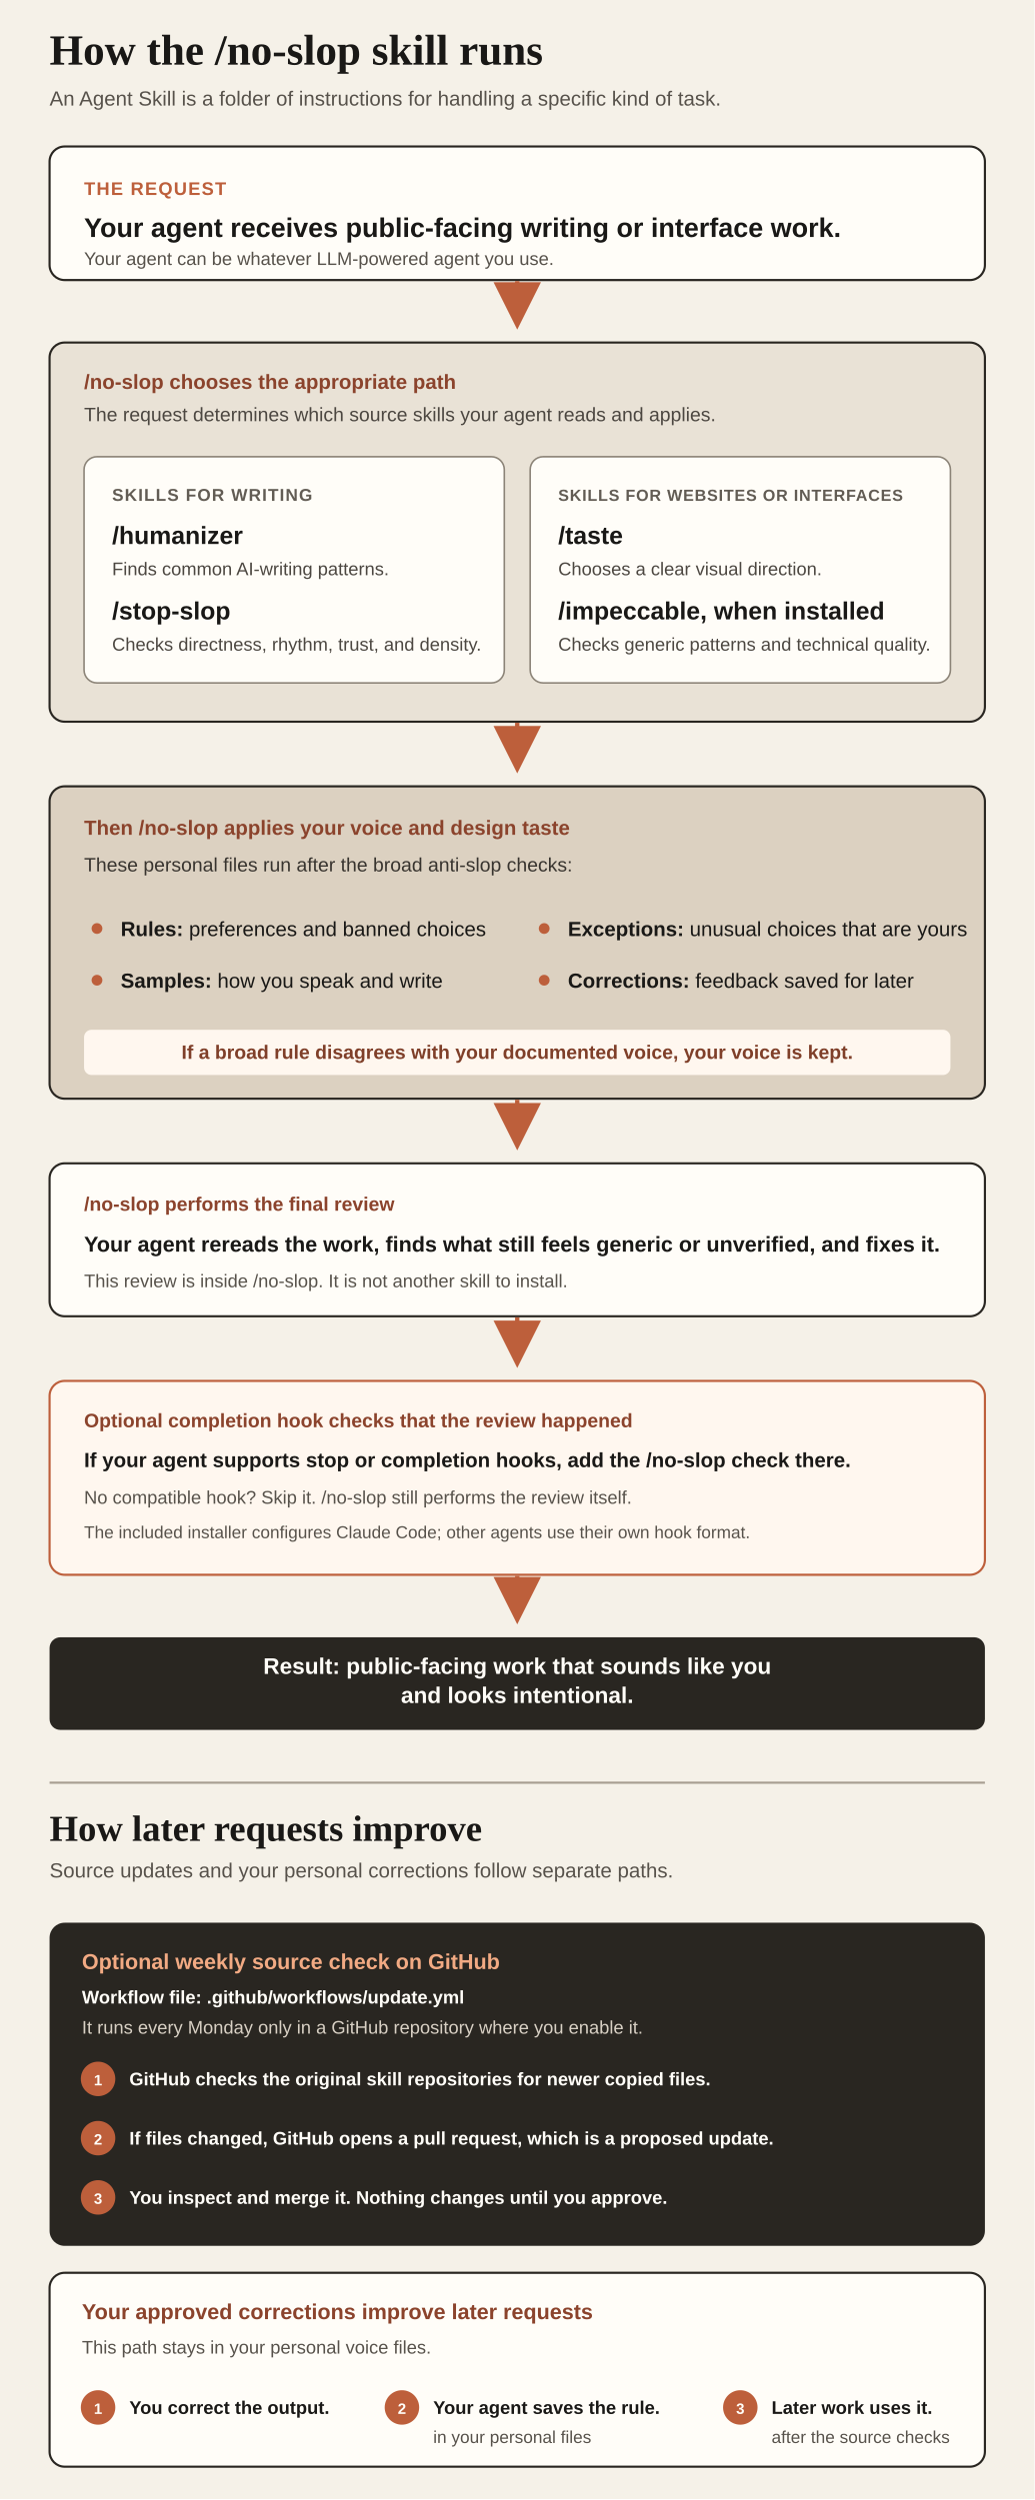
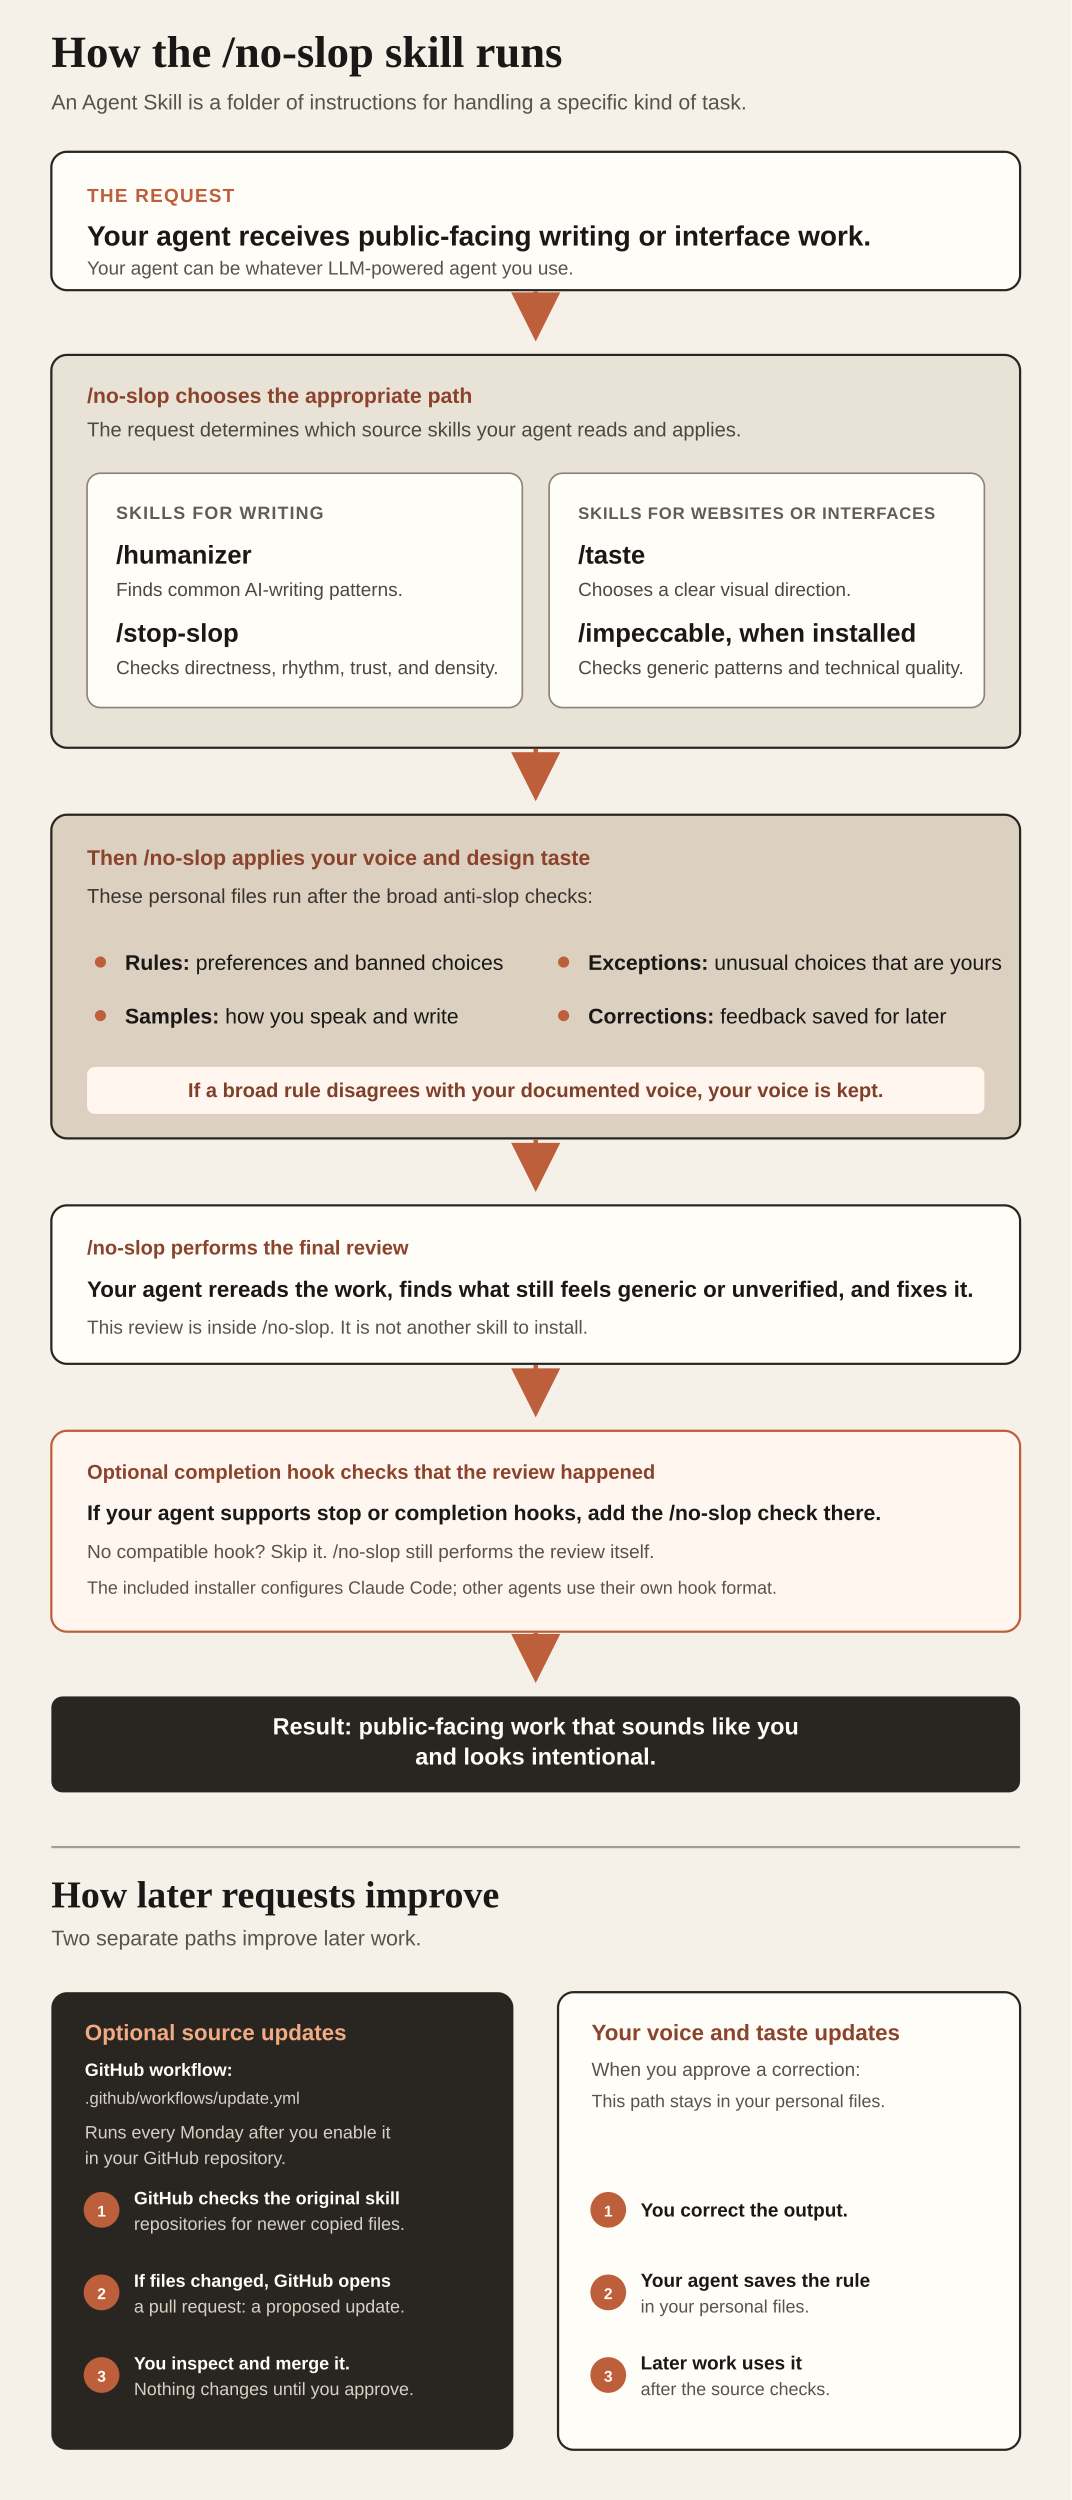
- <svg xmlns="http://www.w3.org/2000/svg" width="960" height="2320" viewBox="0 0 960 2320" role="img" aria-labelledby="title desc">
+ <svg xmlns="http://www.w3.org/2000/svg" width="960" height="2240" viewBox="0 0 960 2240" role="img" aria-labelledby="title desc">
  <defs>
    <marker id="arrow" markerWidth="11" markerHeight="11" refX="9" refY="5.5" orient="auto">
      <path d="M0,0 L11,5.5 L0,11 Z" fill="#bd5f3b" />
    </marker>
  </defs>
-   <rect width="960" height="2320" fill="#f5f1e8" />
+   <rect width="960" height="2240" fill="#f5f1e8" />
  <g font-family="Arial, Helvetica, sans-serif">
    <text x="46" y="60" fill="#191816" font-family="Georgia, 'Times New Roman', serif" font-size="40" font-weight="700">How the /no-slop skill runs</text>
    <text x="46" y="98" fill="#57524b" font-size="19">An Agent Skill is a folder of instructions for handling a specific kind of task.</text>
    <rect x="46" y="136" width="868" height="124" rx="14" fill="#fffdf8" stroke="#292621" stroke-width="2" />
    <text x="78" y="181" fill="#bd5f3b" font-size="17" font-weight="800" letter-spacing="1.1">THE REQUEST</text>
    <text x="78" y="220" fill="#191816" font-size="25" font-weight="800">Your agent receives public-facing writing or interface work.</text>
    <text x="78" y="246" fill="#57524b" font-size="17">Your agent can be whatever LLM-powered agent you use.</text>
    <path d="M480 261 L480 298" stroke="#bd5f3b" stroke-width="4" marker-end="url(#arrow)" />
    <rect x="46" y="318" width="868" height="352" rx="14" fill="#e9e2d6" stroke="#292621" stroke-width="2" />
    <text x="78" y="361" fill="#8b432c" font-size="19" font-weight="800">/no-slop chooses the appropriate path</text>
    <text x="78" y="391" fill="#4c4741" font-size="18">The request determines which source skills your agent reads and applies.</text>
    <rect x="78" y="424" width="390" height="210" rx="12" fill="#fffdf8" stroke="#8c8478" stroke-width="1.5" />
    <text x="104" y="465" fill="#625c54" font-size="16" font-weight="800" letter-spacing="1">SKILLS FOR WRITING</text>
    <text x="104" y="505" fill="#191816" font-size="23" font-weight="800">/humanizer</text>
    <text x="104" y="534" fill="#4c4741" font-size="17">Finds common AI-writing patterns.</text>
    <text x="104" y="575" fill="#191816" font-size="23" font-weight="800">/stop-slop</text>
    <text x="104" y="604" fill="#4c4741" font-size="17">Checks directness, rhythm, trust, and density.</text>
    <rect x="492" y="424" width="390" height="210" rx="12" fill="#fffdf8" stroke="#8c8478" stroke-width="1.5" />
    <text x="518" y="465" fill="#625c54" font-size="15" font-weight="800" letter-spacing="0.7">SKILLS FOR WEBSITES OR INTERFACES</text>
    <text x="518" y="505" fill="#191816" font-size="23" font-weight="800">/taste</text>
    <text x="518" y="534" fill="#4c4741" font-size="17">Chooses a clear visual direction.</text>
    <text x="518" y="575" fill="#191816" font-size="23" font-weight="800">/impeccable, when installed</text>
    <text x="518" y="604" fill="#4c4741" font-size="17">Checks generic patterns and technical quality.</text>
    <path d="M480 671 L480 710" stroke="#bd5f3b" stroke-width="4" marker-end="url(#arrow)" />
    <rect x="46" y="730" width="868" height="290" rx="14" fill="#dcd1c1" stroke="#292621" stroke-width="2" />
    <text x="78" y="775" fill="#8b432c" font-size="19" font-weight="800">Then /no-slop applies your voice and design taste</text>
    <text x="78" y="809" fill="#38342f" font-size="18">These personal files run after the broad anti-slop checks:</text>
    <circle cx="90" cy="862" r="5" fill="#bd5f3b" />
    <text x="112" y="869" fill="#191816" font-size="19">
      <tspan font-weight="800">Rules:</tspan> preferences and banned choices</text>
    <circle cx="90" cy="910" r="5" fill="#bd5f3b" />
    <text x="112" y="917" fill="#191816" font-size="19">
      <tspan font-weight="800">Samples:</tspan> how you speak and write</text>
    <circle cx="505" cy="862" r="5" fill="#bd5f3b" />
    <text x="527" y="869" fill="#191816" font-size="19">
      <tspan font-weight="800">Exceptions:</tspan> unusual choices that are yours</text>
    <circle cx="505" cy="910" r="5" fill="#bd5f3b" />
    <text x="527" y="917" fill="#191816" font-size="19">
      <tspan font-weight="800">Corrections:</tspan> feedback saved for later</text>
    <rect x="78" y="956" width="804" height="42" rx="7" fill="#fff7ef" />
    <text x="480" y="983" text-anchor="middle" fill="#7f3f29" font-size="18" font-weight="800">If a broad rule disagrees with your documented voice, your voice is kept.</text>
    <path d="M480 1021 L480 1060" stroke="#bd5f3b" stroke-width="4" marker-end="url(#arrow)" />
    <rect x="46" y="1080" width="868" height="142" rx="14" fill="#fffdf8" stroke="#292621" stroke-width="2" />
    <text x="78" y="1124" fill="#8b432c" font-size="18" font-weight="800">/no-slop performs the final review</text>
    <text x="78" y="1162" fill="#191816" font-size="20" font-weight="700">Your agent rereads the work, finds what still feels generic or unverified, and fixes it.</text>
    <text x="78" y="1195" fill="#57524b" font-size="17">This review is inside /no-slop. It is not another skill to install.</text>
    <path d="M480 1223 L480 1262" stroke="#bd5f3b" stroke-width="4" marker-end="url(#arrow)" />
    <rect x="46" y="1282" width="868" height="180" rx="14" fill="#fff7ef" stroke="#bd5f3b" stroke-width="2" />
    <text x="78" y="1325" fill="#8b432c" font-size="18" font-weight="800">Optional completion hook checks that the review happened</text>
    <text x="78" y="1362" fill="#191816" font-size="19" font-weight="700">If your agent supports stop or completion hooks, add the /no-slop check there.</text>
    <text x="78" y="1396" fill="#57524b" font-size="17">No compatible hook? Skip it. /no-slop still performs the review itself.</text>
    <text x="78" y="1428" fill="#57524b" font-size="16">The included installer configures Claude Code; other agents use their own hook format.</text>
    <path d="M480 1463 L480 1500" stroke="#bd5f3b" stroke-width="4" marker-end="url(#arrow)" />
    <rect x="46" y="1520" width="868" height="86" rx="10" fill="#292621" />
    <text x="480" y="1554" text-anchor="middle" fill="#fffdf8" font-size="21" font-weight="800">Result: public-facing work that sounds like you</text>
    <text x="480" y="1581" text-anchor="middle" fill="#fffdf8" font-size="21" font-weight="800">and looks intentional.</text>
    <line x1="46" y1="1655" x2="914" y2="1655" stroke="#a79e91" stroke-width="2" />
    <text x="46" y="1709" fill="#191816" font-family="Georgia, 'Times New Roman', serif" font-size="34" font-weight="700">How later requests improve</text>
-     <text x="46" y="1743" fill="#57524b" font-size="19">Source updates and your personal corrections follow separate paths.</text>
-     <rect x="46" y="1785" width="868" height="300" rx="14" fill="#292621" />
-     <text x="76" y="1828" fill="#f2aa83" font-size="20" font-weight="800">Optional weekly source check on GitHub</text>
-     <text x="76" y="1860" fill="#fffdf8" font-size="17" font-weight="700">Workflow file: .github/workflows/update.yml</text>
-     <text x="76" y="1888" fill="#d8d0c4" font-size="17">It runs every Monday only in a GitHub repository where you enable it.</text>
-     <circle cx="91" cy="1930" r="16" fill="#bd5f3b" />
-     <text x="91" y="1936" text-anchor="middle" fill="#fffdf8" font-size="14" font-weight="800">1</text>
-     <text x="120" y="1936" fill="#fffdf8" font-size="17" font-weight="700">GitHub checks the original skill repositories for newer copied files.</text>
-     <circle cx="91" cy="1985" r="16" fill="#bd5f3b" />
-     <text x="91" y="1991" text-anchor="middle" fill="#fffdf8" font-size="14" font-weight="800">2</text>
-     <text x="120" y="1991" fill="#fffdf8" font-size="17" font-weight="700">If files changed, GitHub opens a pull request, which is a proposed update.</text>
-     <circle cx="91" cy="2040" r="16" fill="#bd5f3b" />
-     <text x="91" y="2046" text-anchor="middle" fill="#fffdf8" font-size="14" font-weight="800">3</text>
-     <text x="120" y="2046" fill="#fffdf8" font-size="17" font-weight="700">You inspect and merge it. Nothing changes until you approve.</text>
-     <rect x="46" y="2110" width="868" height="180" rx="14" fill="#fffdf8" stroke="#292621" stroke-width="2" />
-     <text x="76" y="2153" fill="#8b432c" font-size="20" font-weight="800">Your approved corrections improve later requests</text>
-     <text x="76" y="2185" fill="#57524b" font-size="17">This path stays in your personal voice files.</text>
-     <circle cx="91" cy="2235" r="16" fill="#bd5f3b" />
-     <text x="91" y="2241" text-anchor="middle" fill="#fffdf8" font-size="14" font-weight="800">1</text>
-     <text x="120" y="2241" fill="#191816" font-size="17" font-weight="700">You correct the output.</text>
-     <circle cx="373" cy="2235" r="16" fill="#bd5f3b" />
-     <text x="373" y="2241" text-anchor="middle" fill="#fffdf8" font-size="14" font-weight="800">2</text>
-     <text x="402" y="2241" fill="#191816" font-size="17" font-weight="700">Your agent saves the rule.</text>
-     <circle cx="687" cy="2235" r="16" fill="#bd5f3b" />
-     <text x="687" y="2241" text-anchor="middle" fill="#fffdf8" font-size="14" font-weight="800">3</text>
-     <text x="716" y="2241" fill="#191816" font-size="17" font-weight="700">Later work uses it.</text>
-     <text x="402" y="2268" fill="#57524b" font-size="16">in your personal files</text>
-     <text x="716" y="2268" fill="#57524b" font-size="16">after the source checks</text>
+     <text x="46" y="1743" fill="#57524b" font-size="19">Two separate paths improve later work.</text>
+     <rect x="46" y="1785" width="414" height="410" rx="14" fill="#292621" />
+     <text x="76" y="1828" fill="#f2aa83" font-size="20" font-weight="800">Optional source updates</text>
+     <text x="76" y="1860" fill="#fffdf8" font-size="16" font-weight="700">GitHub workflow:</text>
+     <text x="76" y="1885" fill="#d8d0c4" font-size="15">.github/workflows/update.yml</text>
+     <text x="76" y="1916" fill="#d8d0c4" font-size="16">Runs every Monday after you enable it</text>
+     <text x="76" y="1939" fill="#d8d0c4" font-size="16">in your GitHub repository.</text>
+     <circle cx="91" cy="1980" r="16" fill="#bd5f3b" />
+     <text x="91" y="1986" text-anchor="middle" fill="#fffdf8" font-size="14" font-weight="800">1</text>
+     <text x="120" y="1975" fill="#fffdf8" font-size="16" font-weight="700">GitHub checks the original skill</text>
+     <text x="120" y="1998" fill="#d8d0c4" font-size="16">repositories for newer copied files.</text>
+     <circle cx="91" cy="2054" r="16" fill="#bd5f3b" />
+     <text x="91" y="2060" text-anchor="middle" fill="#fffdf8" font-size="14" font-weight="800">2</text>
+     <text x="120" y="2049" fill="#fffdf8" font-size="16" font-weight="700">If files changed, GitHub opens</text>
+     <text x="120" y="2072" fill="#d8d0c4" font-size="16">a pull request: a proposed update.</text>
+     <circle cx="91" cy="2128" r="16" fill="#bd5f3b" />
+     <text x="91" y="2134" text-anchor="middle" fill="#fffdf8" font-size="14" font-weight="800">3</text>
+     <text x="120" y="2123" fill="#fffdf8" font-size="16" font-weight="700">You inspect and merge it.</text>
+     <text x="120" y="2146" fill="#d8d0c4" font-size="16">Nothing changes until you approve.</text>
+     <rect x="500" y="1785" width="414" height="410" rx="14" fill="#fffdf8" stroke="#292621" stroke-width="2" />
+     <text x="530" y="1828" fill="#8b432c" font-size="20" font-weight="800">Your voice and taste updates</text>
+     <text x="530" y="1860" fill="#57524b" font-size="17">When you approve a correction:</text>
+     <text x="530" y="1888" fill="#57524b" font-size="16">This path stays in your personal files.</text>
+     <circle cx="545" cy="1980" r="16" fill="#bd5f3b" />
+     <text x="545" y="1986" text-anchor="middle" fill="#fffdf8" font-size="14" font-weight="800">1</text>
+     <text x="574" y="1986" fill="#191816" font-size="17" font-weight="700">You correct the output.</text>
+     <circle cx="545" cy="2054" r="16" fill="#bd5f3b" />
+     <text x="545" y="2060" text-anchor="middle" fill="#fffdf8" font-size="14" font-weight="800">2</text>
+     <text x="574" y="2049" fill="#191816" font-size="17" font-weight="700">Your agent saves the rule</text>
+     <text x="574" y="2072" fill="#57524b" font-size="16">in your personal files.</text>
+     <circle cx="545" cy="2128" r="16" fill="#bd5f3b" />
+     <text x="545" y="2134" text-anchor="middle" fill="#fffdf8" font-size="14" font-weight="800">3</text>
+     <text x="574" y="2123" fill="#191816" font-size="17" font-weight="700">Later work uses it</text>
+     <text x="574" y="2146" fill="#57524b" font-size="16">after the source checks.</text>
  </g>
</svg>
